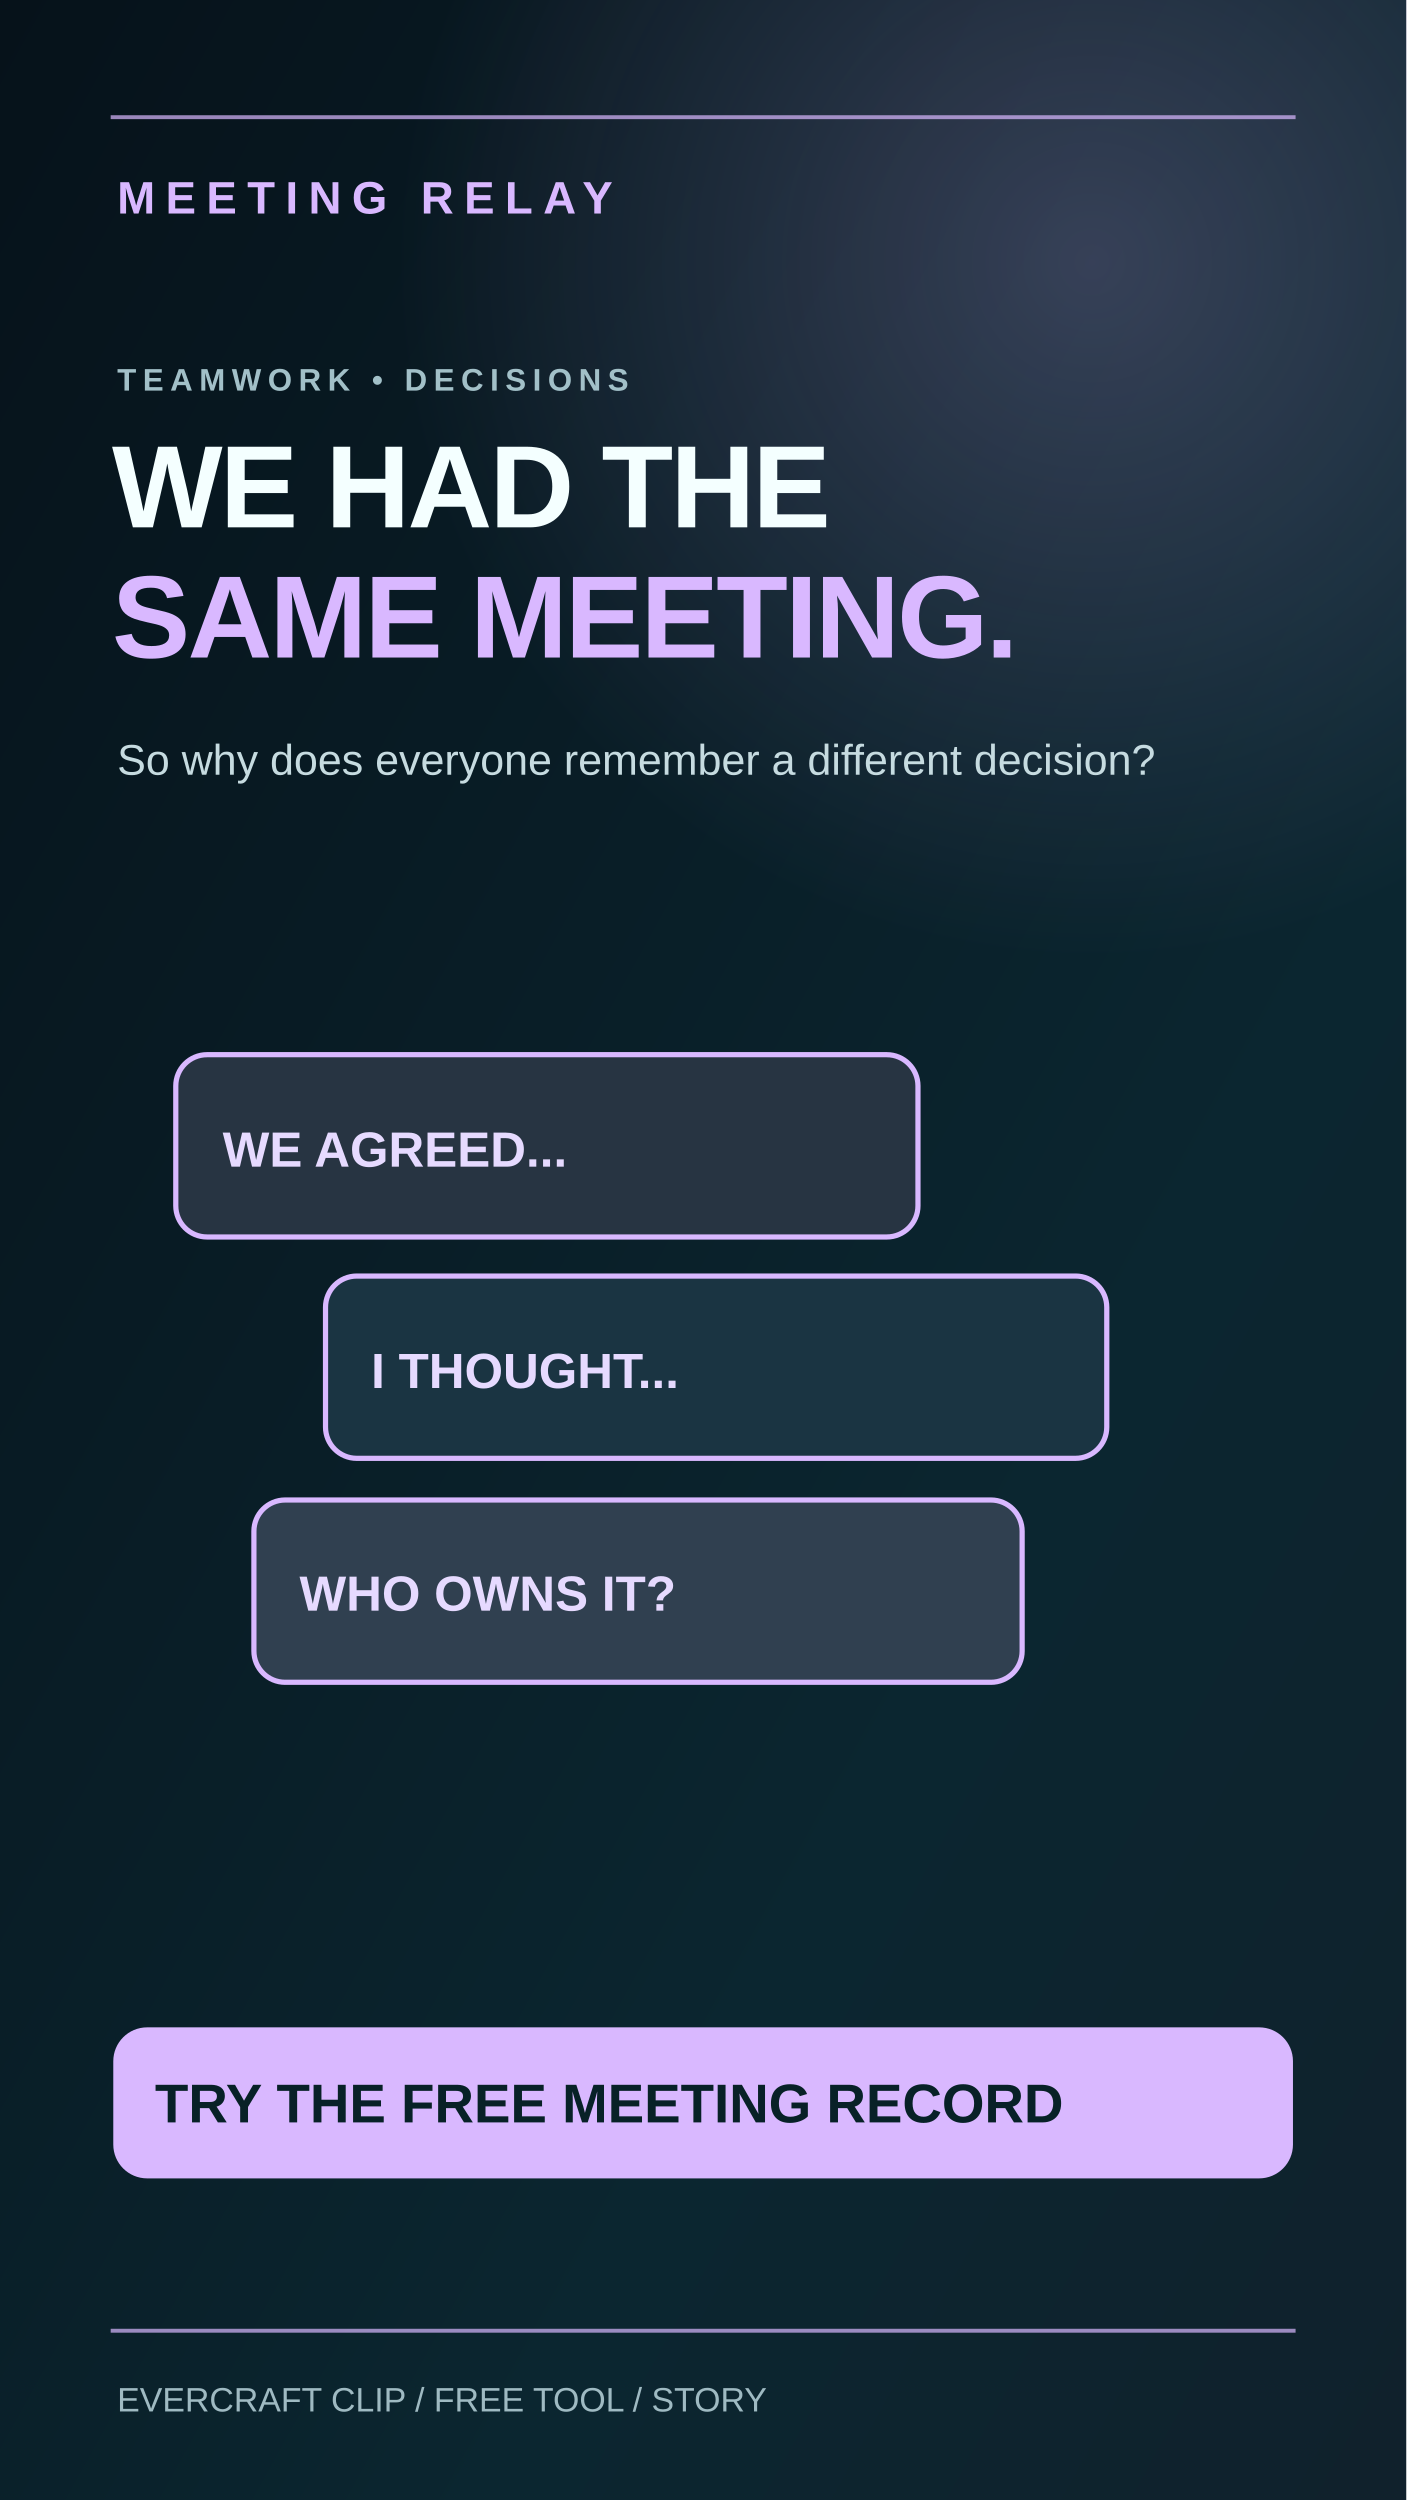
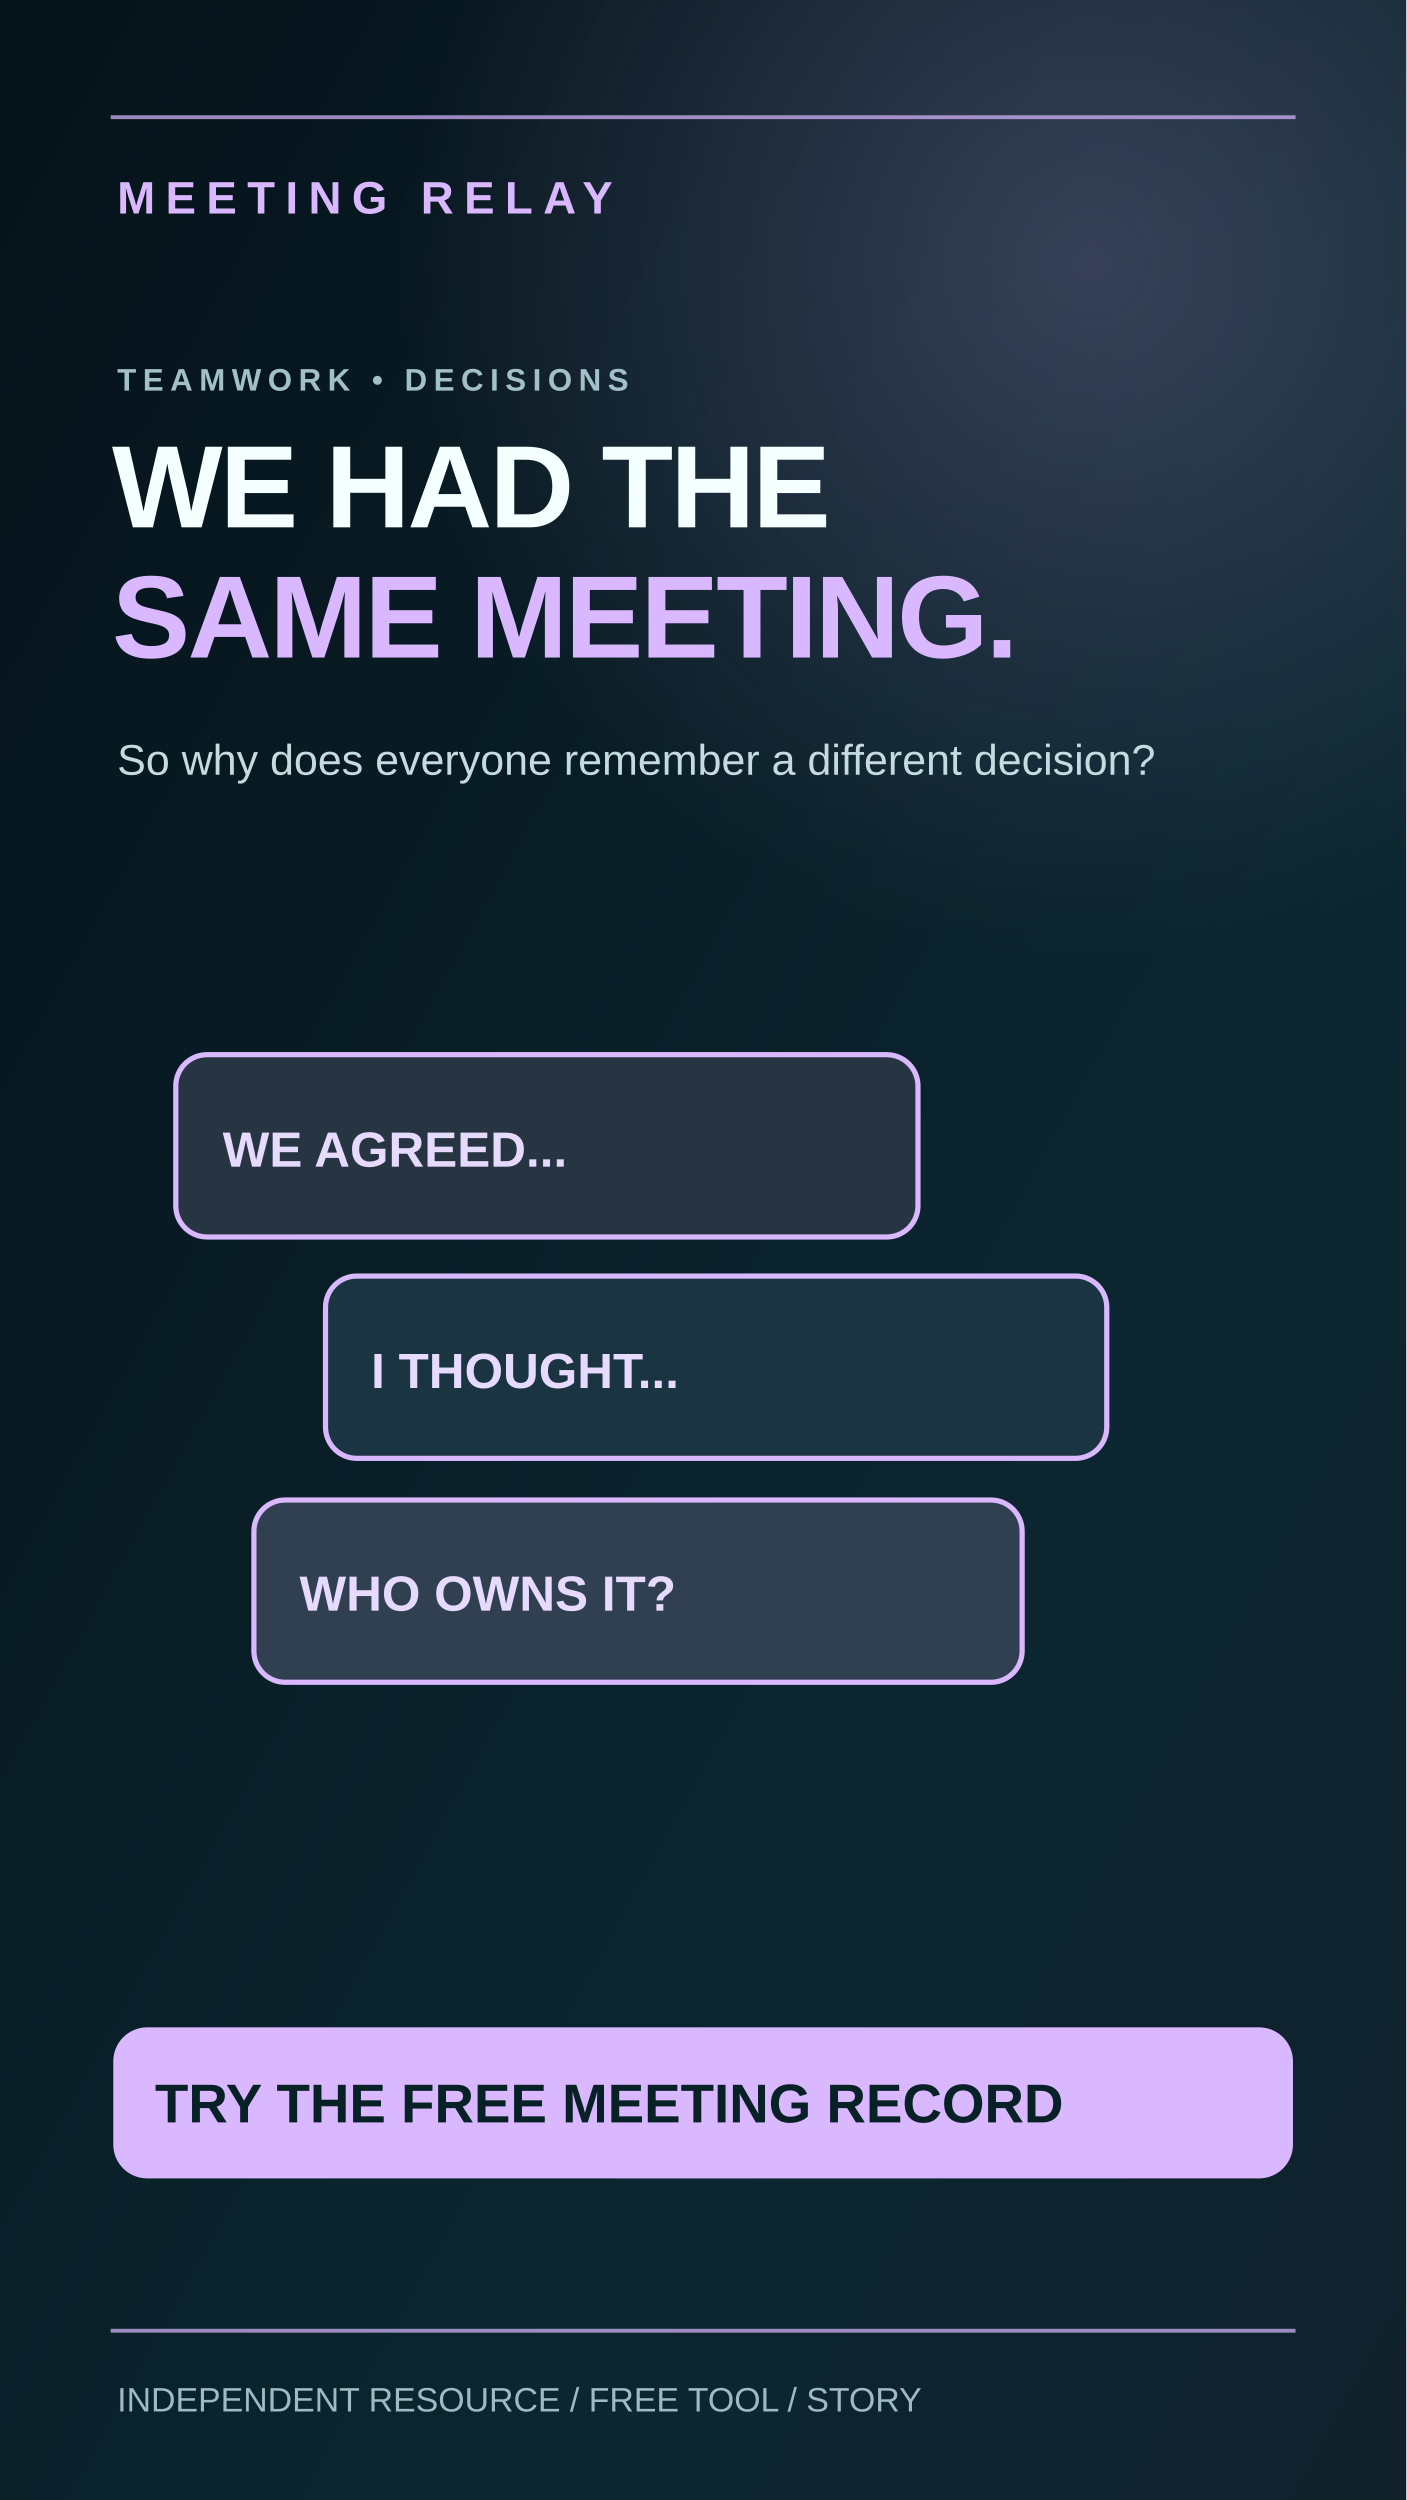
<svg xmlns="http://www.w3.org/2000/svg" viewBox="0 0 1080 1920" width="1080" height="1920" role="img" aria-label="MEETING RELAY social visual">
  <defs>
    <linearGradient id="bg" x1="0" y1="0" x2="1" y2="1">
      <stop stop-color="#06121A" />
      <stop offset=".67" stop-color="#0B2630" />
      <stop offset="1" stop-color="#10212C" />
    </linearGradient>
    <radialGradient id="halo">
      <stop stop-color="#D9B8FF" stop-opacity=".22" />
      <stop offset="1" stop-color="#D9B8FF" stop-opacity="0" />
    </radialGradient>
  </defs>
  <rect width="1080" height="1920" fill="url(#bg)" />
  <circle cx="840" cy="200" r="540" fill="url(#halo)" />
  <path d="M85 90H995 M85 1790H995" stroke="#D9B8FF" stroke-width="3" opacity=".7" />
  <text x="90" y="164" font-family="Arial,sans-serif" font-size="35" fill="#D9B8FF" font-weight="900" letter-spacing="8">MEETING RELAY</text>
  <text x="90" y="300" font-family="Arial,sans-serif" font-size="24" fill="#A2C0C8" font-weight="900" letter-spacing="5">TEAMWORK • DECISIONS</text>
  <text x="86" y="405" font-family="Arial,sans-serif" font-size="90" fill="#F4FFFF" font-weight="900" letter-spacing="-2">WE HAD THE</text>
  <text x="86" y="505" font-family="Arial,sans-serif" font-size="90" fill="#D9B8FF" font-weight="900" letter-spacing="-2">SAME MEETING.</text>
  <text x="90" y="595" font-family="Arial,sans-serif" font-size="33" fill="#C6DBE0">So why does everyone remember a different decision?</text>
  <g transform="translate(135 810)">
    <rect width="570" height="140" rx="24" fill="#273442" stroke="#D9B8FF" stroke-width="4" />
    <rect x="115" y="170" width="600" height="140" rx="24" fill="#1A3442" stroke="#D9B8FF" stroke-width="4" />
    <rect x="60" y="342" width="590" height="140" rx="24" fill="#304050" stroke="#D9B8FF" stroke-width="4" />
    <g font-size="38" fill="#E6DAFF" font-family="Arial" font-weight="800">
      <text x="36" y="86">WE AGREED...</text>
      <text x="150" y="256">I THOUGHT...</text>
      <text x="95" y="427">WHO OWNS IT?</text>
    </g>
  </g>
  <rect x="87" y="1557" width="906" height="116" rx="26" fill="#D9B8FF" />
  <text x="119" y="1630" font-family="Arial,sans-serif" font-size="42" font-weight="900" fill="#082127">TRY THE FREE MEETING RECORD</text>
-   <text x="90" y="1852" font-family="Arial,sans-serif" font-size="26" fill="#9FBAC2">EVERCRAFT CLIP   /   FREE TOOL   /   STORY</text>
+   <text x="90" y="1852" font-family="Arial,sans-serif" font-size="26" fill="#9FBAC2">INDEPENDENT RESOURCE   /   FREE TOOL   /   STORY</text>
</svg>
